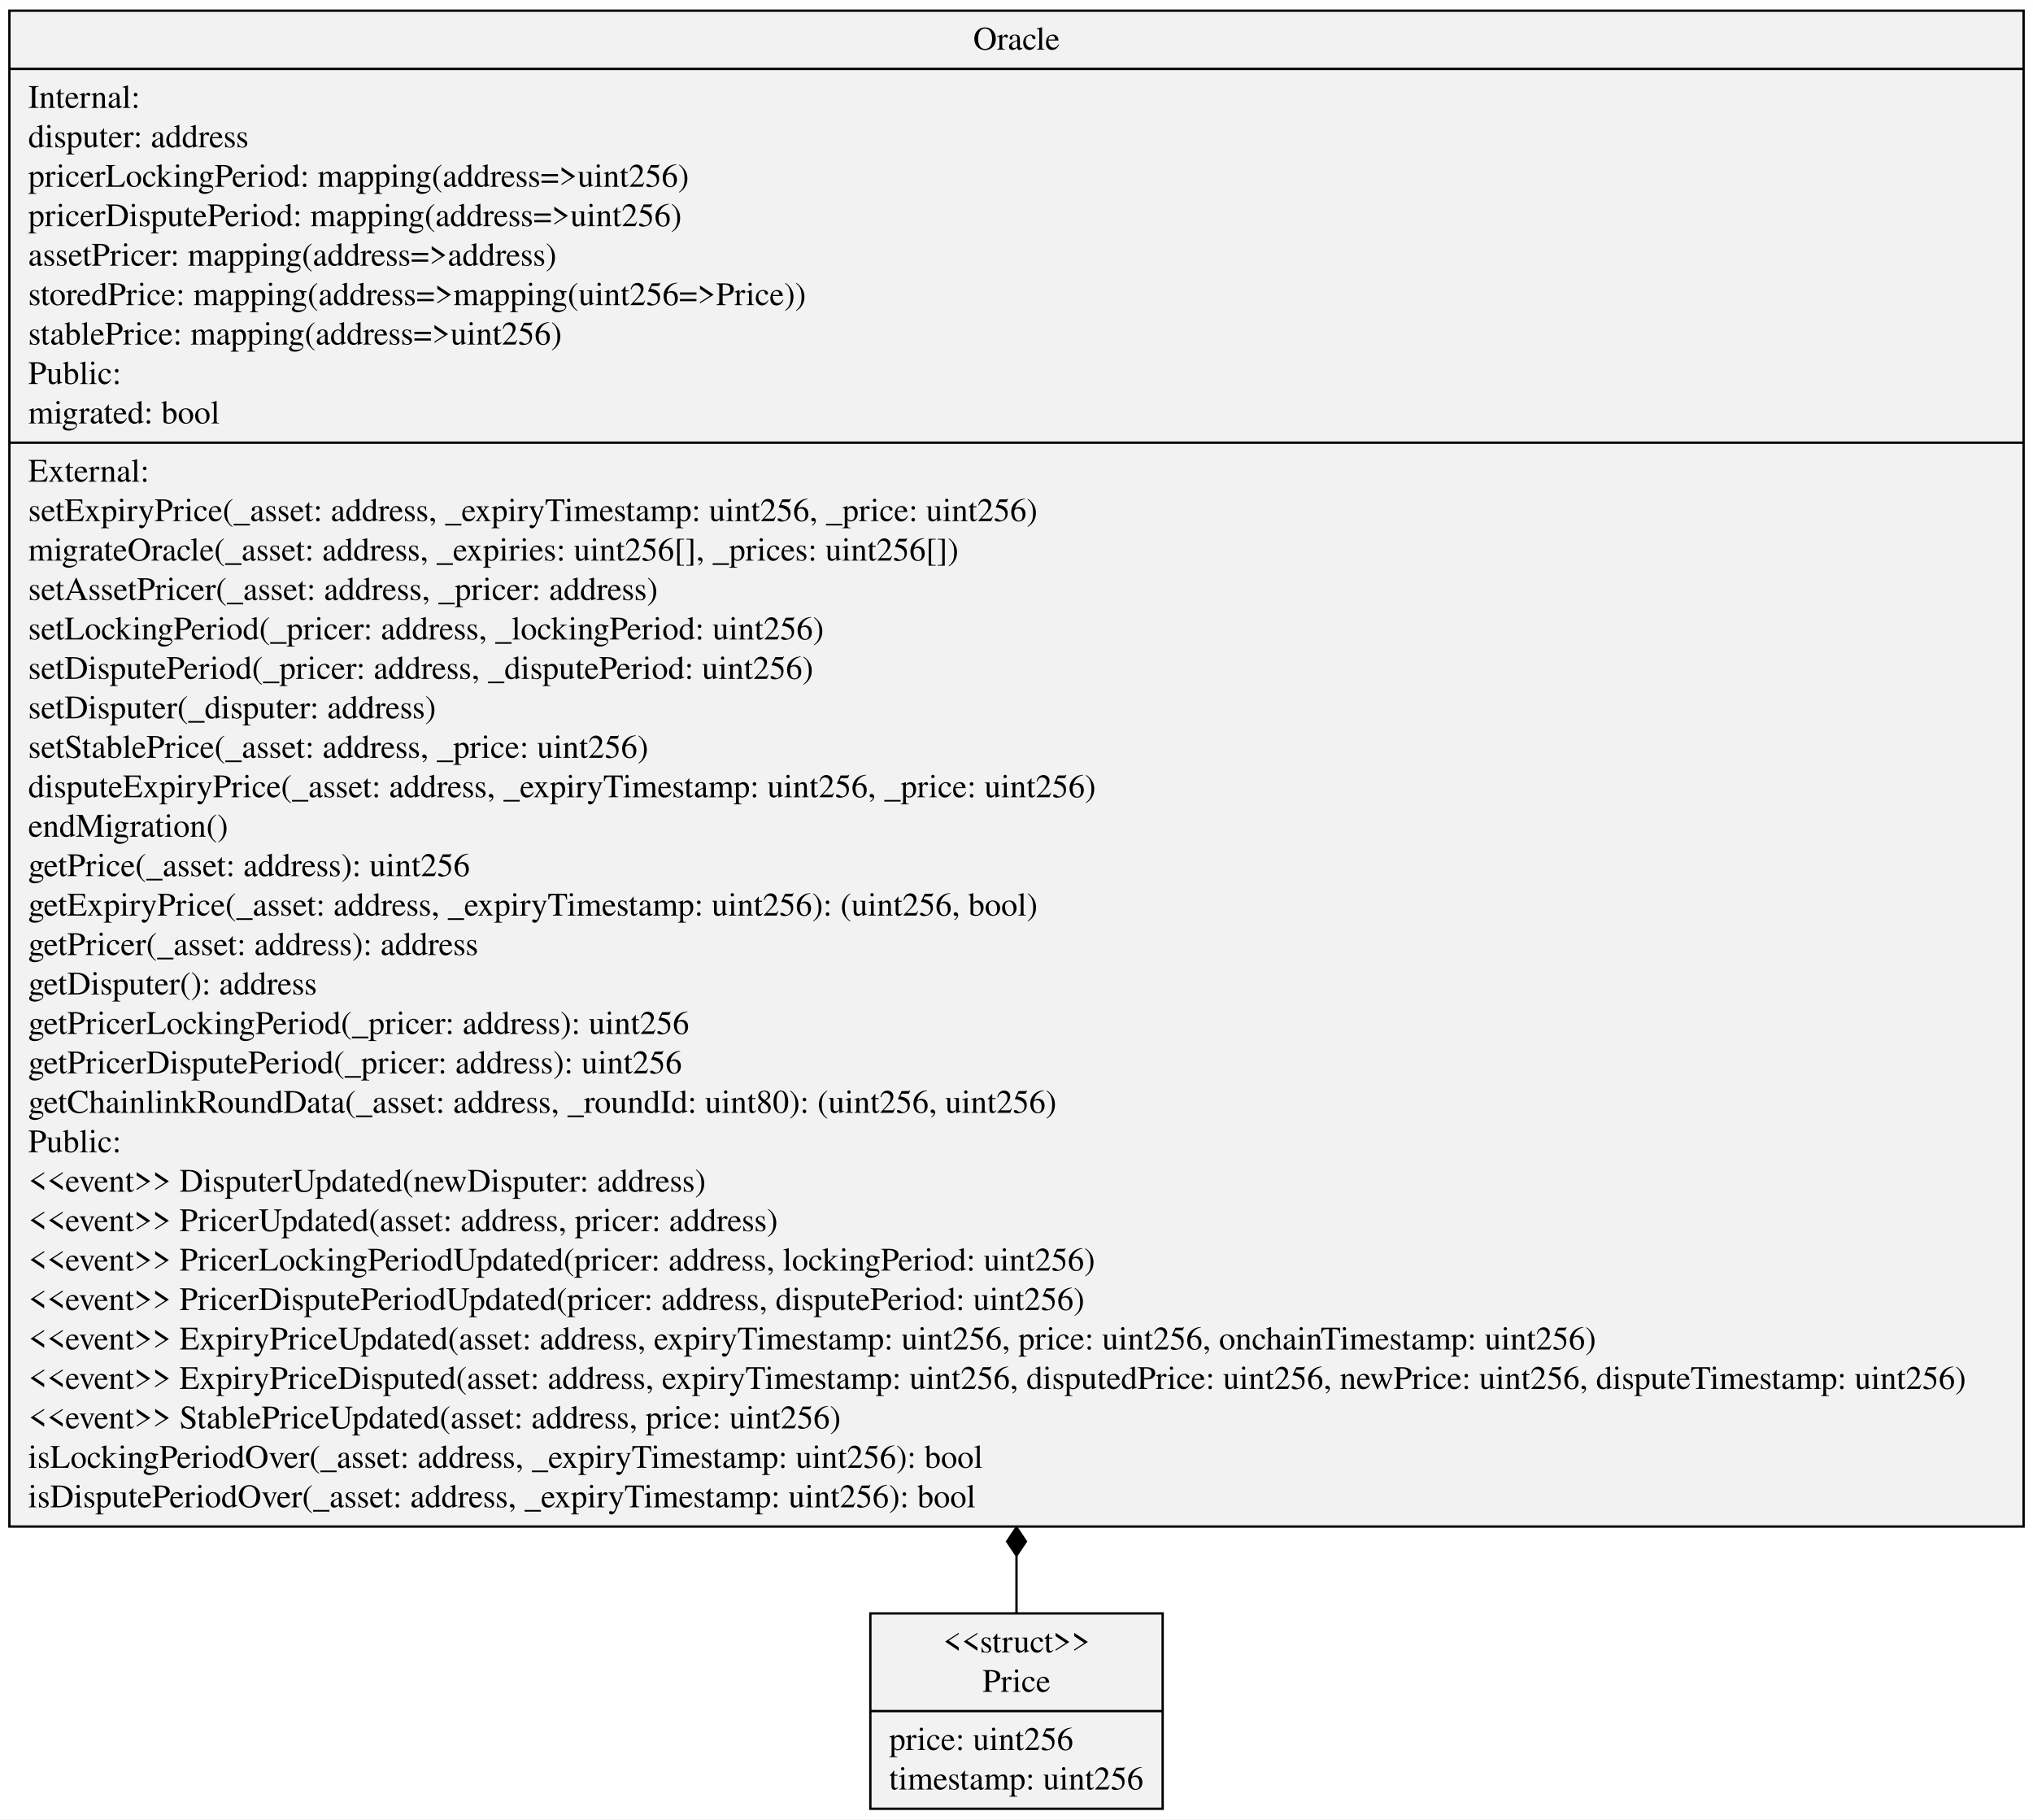
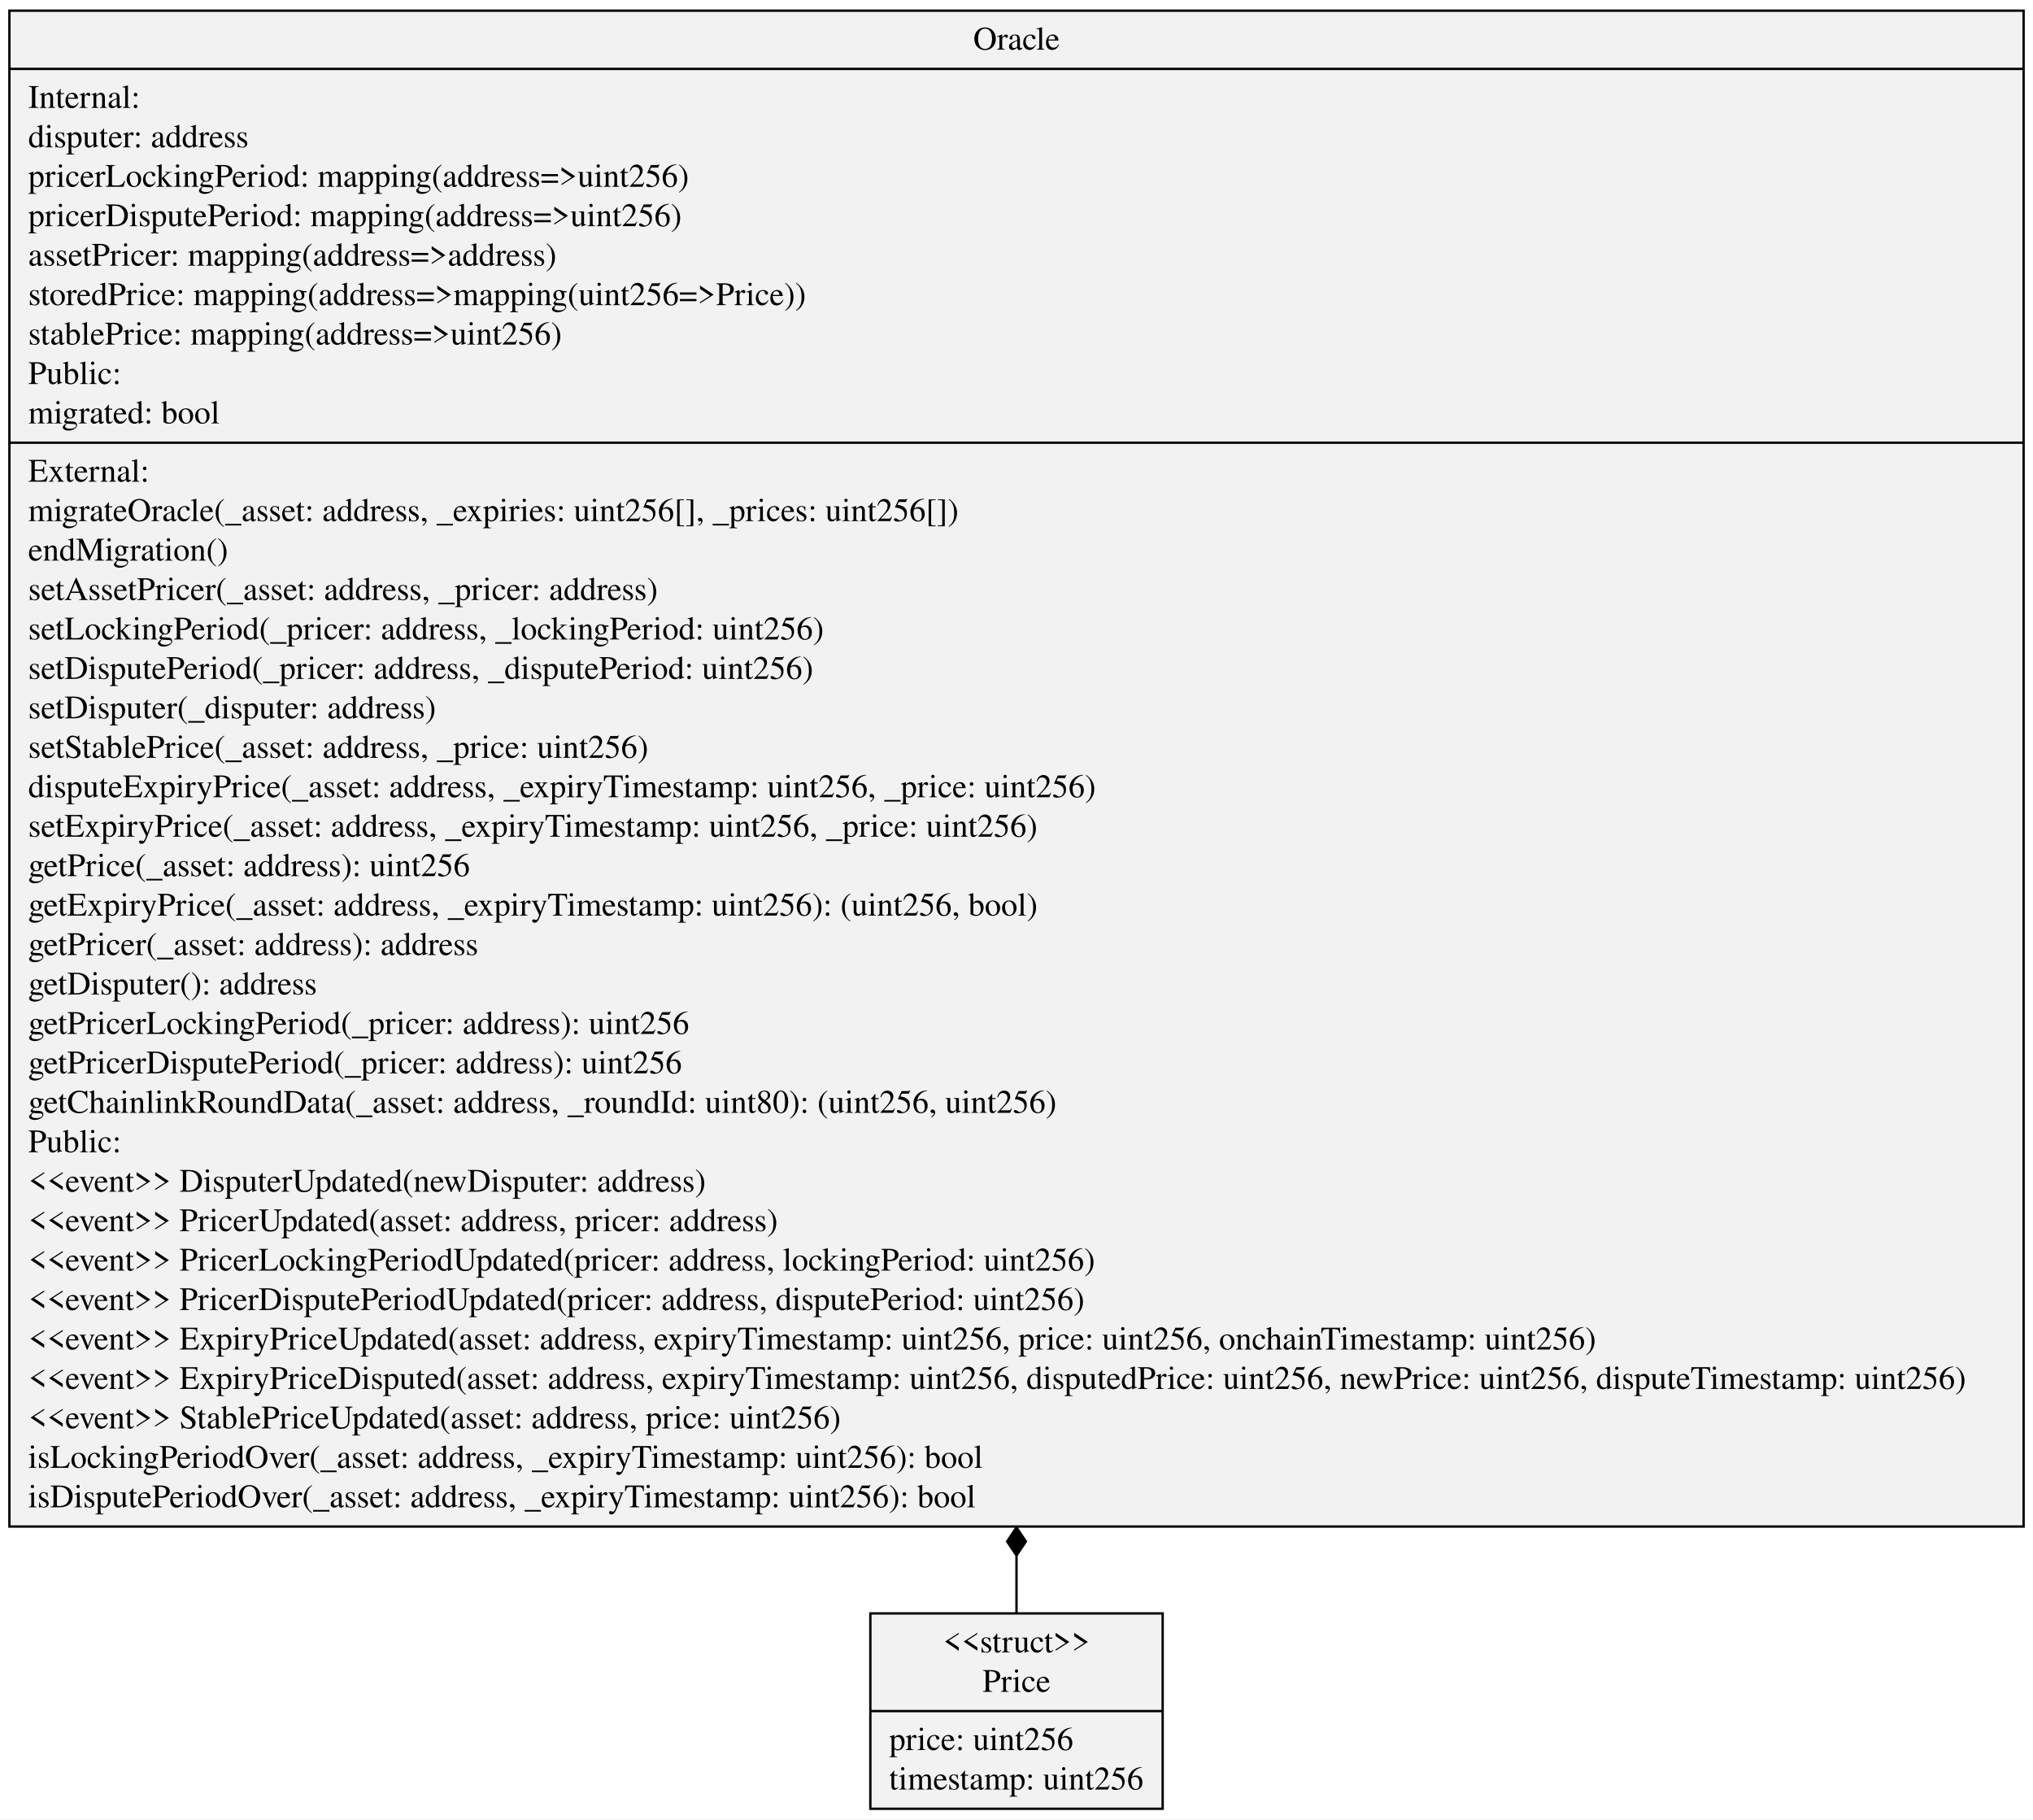
<svg xmlns="http://www.w3.org/2000/svg" width="866pt" height="775pt" viewBox="0.00 0.00 865.87 774.80">
  <g id="graph0" class="graph" transform="scale(1 1) rotate(0) translate(4 770.8)">
    <polygon fill="#ffffff" stroke="transparent" points="-4,4 -4,-770.8 861.87,-770.8 861.87,4 -4,4" />
    <g id="node1" class="node">
      <polygon fill="#f2f2f2" stroke="#000000" points="0,-120.7 0,-766.3 857.87,-766.3 857.87,-120.7 0,-120.7" />
      <text text-anchor="middle" x="428.935" y="-749.7" font-family="Times,serif" font-size="14.00" fill="#000000">Oracle</text>
      <polyline fill="none" stroke="#000000" points="0,-741.5 857.87,-741.5 " />
      <text text-anchor="start" x="8" y="-724.9" font-family="Times,serif" font-size="14.00" fill="#000000">Internal:</text>
      <text text-anchor="start" x="8" y="-708.1" font-family="Times,serif" font-size="14.00" fill="#000000">   disputer: address</text>
      <text text-anchor="start" x="8" y="-691.3" font-family="Times,serif" font-size="14.00" fill="#000000">   pricerLockingPeriod: mapping(address=&gt;uint256)</text>
      <text text-anchor="start" x="8" y="-674.5" font-family="Times,serif" font-size="14.00" fill="#000000">   pricerDisputePeriod: mapping(address=&gt;uint256)</text>
      <text text-anchor="start" x="8" y="-657.7" font-family="Times,serif" font-size="14.00" fill="#000000">   assetPricer: mapping(address=&gt;address)</text>
      <text text-anchor="start" x="8" y="-640.9" font-family="Times,serif" font-size="14.00" fill="#000000">   storedPrice: mapping(address=&gt;mapping(uint256=&gt;Price))</text>
      <text text-anchor="start" x="8" y="-624.1" font-family="Times,serif" font-size="14.00" fill="#000000">   stablePrice: mapping(address=&gt;uint256)</text>
      <text text-anchor="start" x="8" y="-607.3" font-family="Times,serif" font-size="14.00" fill="#000000">Public:</text>
      <text text-anchor="start" x="8" y="-590.5" font-family="Times,serif" font-size="14.00" fill="#000000">   migrated: bool</text>
      <polyline fill="none" stroke="#000000" points="0,-582.3 857.87,-582.3 " />
      <text text-anchor="start" x="8" y="-565.7" font-family="Times,serif" font-size="14.00" fill="#000000">External:</text>
-       <text text-anchor="start" x="8" y="-548.9" font-family="Times,serif" font-size="14.00" fill="#000000">    setExpiryPrice(_asset: address, _expiryTimestamp: uint256, _price: uint256)</text>
-       <text text-anchor="start" x="8" y="-532.1" font-family="Times,serif" font-size="14.00" fill="#000000">    migrateOracle(_asset: address, _expiries: uint256[], _prices: uint256[])</text>
+       <text text-anchor="start" x="8" y="-548.9" font-family="Times,serif" font-size="14.00" fill="#000000">    migrateOracle(_asset: address, _expiries: uint256[], _prices: uint256[])</text>
+       <text text-anchor="start" x="8" y="-532.1" font-family="Times,serif" font-size="14.00" fill="#000000">    endMigration()</text>
      <text text-anchor="start" x="8" y="-515.3" font-family="Times,serif" font-size="14.00" fill="#000000">    setAssetPricer(_asset: address, _pricer: address)</text>
      <text text-anchor="start" x="8" y="-498.5" font-family="Times,serif" font-size="14.00" fill="#000000">    setLockingPeriod(_pricer: address, _lockingPeriod: uint256)</text>
      <text text-anchor="start" x="8" y="-481.7" font-family="Times,serif" font-size="14.00" fill="#000000">    setDisputePeriod(_pricer: address, _disputePeriod: uint256)</text>
      <text text-anchor="start" x="8" y="-464.9" font-family="Times,serif" font-size="14.00" fill="#000000">    setDisputer(_disputer: address)</text>
      <text text-anchor="start" x="8" y="-448.1" font-family="Times,serif" font-size="14.00" fill="#000000">    setStablePrice(_asset: address, _price: uint256)</text>
      <text text-anchor="start" x="8" y="-431.3" font-family="Times,serif" font-size="14.00" fill="#000000">    disputeExpiryPrice(_asset: address, _expiryTimestamp: uint256, _price: uint256)</text>
-       <text text-anchor="start" x="8" y="-414.5" font-family="Times,serif" font-size="14.00" fill="#000000">    endMigration()</text>
+       <text text-anchor="start" x="8" y="-414.5" font-family="Times,serif" font-size="14.00" fill="#000000">    setExpiryPrice(_asset: address, _expiryTimestamp: uint256, _price: uint256)</text>
      <text text-anchor="start" x="8" y="-397.7" font-family="Times,serif" font-size="14.00" fill="#000000">    getPrice(_asset: address): uint256</text>
      <text text-anchor="start" x="8" y="-380.9" font-family="Times,serif" font-size="14.00" fill="#000000">    getExpiryPrice(_asset: address, _expiryTimestamp: uint256): (uint256, bool)</text>
      <text text-anchor="start" x="8" y="-364.1" font-family="Times,serif" font-size="14.00" fill="#000000">    getPricer(_asset: address): address</text>
      <text text-anchor="start" x="8" y="-347.3" font-family="Times,serif" font-size="14.00" fill="#000000">    getDisputer(): address</text>
      <text text-anchor="start" x="8" y="-330.5" font-family="Times,serif" font-size="14.00" fill="#000000">    getPricerLockingPeriod(_pricer: address): uint256</text>
      <text text-anchor="start" x="8" y="-313.7" font-family="Times,serif" font-size="14.00" fill="#000000">    getPricerDisputePeriod(_pricer: address): uint256</text>
      <text text-anchor="start" x="8" y="-296.9" font-family="Times,serif" font-size="14.00" fill="#000000">    getChainlinkRoundData(_asset: address, _roundId: uint80): (uint256, uint256)</text>
      <text text-anchor="start" x="8" y="-280.1" font-family="Times,serif" font-size="14.00" fill="#000000">Public:</text>
      <text text-anchor="start" x="8" y="-263.3" font-family="Times,serif" font-size="14.00" fill="#000000">    &lt;&lt;event&gt;&gt; DisputerUpdated(newDisputer: address)</text>
      <text text-anchor="start" x="8" y="-246.5" font-family="Times,serif" font-size="14.00" fill="#000000">    &lt;&lt;event&gt;&gt; PricerUpdated(asset: address, pricer: address)</text>
      <text text-anchor="start" x="8" y="-229.7" font-family="Times,serif" font-size="14.00" fill="#000000">    &lt;&lt;event&gt;&gt; PricerLockingPeriodUpdated(pricer: address, lockingPeriod: uint256)</text>
      <text text-anchor="start" x="8" y="-212.9" font-family="Times,serif" font-size="14.00" fill="#000000">    &lt;&lt;event&gt;&gt; PricerDisputePeriodUpdated(pricer: address, disputePeriod: uint256)</text>
      <text text-anchor="start" x="8" y="-196.1" font-family="Times,serif" font-size="14.00" fill="#000000">    &lt;&lt;event&gt;&gt; ExpiryPriceUpdated(asset: address, expiryTimestamp: uint256, price: uint256, onchainTimestamp: uint256)</text>
      <text text-anchor="start" x="8" y="-179.3" font-family="Times,serif" font-size="14.00" fill="#000000">    &lt;&lt;event&gt;&gt; ExpiryPriceDisputed(asset: address, expiryTimestamp: uint256, disputedPrice: uint256, newPrice: uint256, disputeTimestamp: uint256)</text>
      <text text-anchor="start" x="8" y="-162.5" font-family="Times,serif" font-size="14.00" fill="#000000">    &lt;&lt;event&gt;&gt; StablePriceUpdated(asset: address, price: uint256)</text>
      <text text-anchor="start" x="8" y="-145.7" font-family="Times,serif" font-size="14.00" fill="#000000">    isLockingPeriodOver(_asset: address, _expiryTimestamp: uint256): bool</text>
      <text text-anchor="start" x="8" y="-128.9" font-family="Times,serif" font-size="14.00" fill="#000000">    isDisputePeriodOver(_asset: address, _expiryTimestamp: uint256): bool</text>
    </g>
    <g id="node2" class="node">
      <polygon fill="#f2f2f2" stroke="#000000" points="366.686,-.5 366.686,-83.7 491.185,-83.7 491.185,-.5 366.686,-.5" />
      <text text-anchor="middle" x="428.935" y="-67.1" font-family="Times,serif" font-size="14.00" fill="#000000">&lt;&lt;struct&gt;&gt;</text>
      <text text-anchor="middle" x="428.935" y="-50.3" font-family="Times,serif" font-size="14.00" fill="#000000">Price</text>
      <polyline fill="none" stroke="#000000" points="366.686,-42.1 491.185,-42.1 " />
      <text text-anchor="start" x="374.686" y="-25.5" font-family="Times,serif" font-size="14.00" fill="#000000">price: uint256</text>
      <text text-anchor="start" x="374.686" y="-8.7" font-family="Times,serif" font-size="14.00" fill="#000000">timestamp: uint256</text>
    </g>
    <g id="edge1" class="edge">
      <path fill="none" stroke="#000000" d="M428.935,-83.921C428.935,-91.237 428.935,-99.334 428.935,-108.062" />
      <polygon fill="#000000" stroke="#000000" points="428.935,-108.341 432.935,-114.341 428.935,-120.341 424.935,-114.341 428.935,-108.341" />
    </g>
  </g>
</svg>
